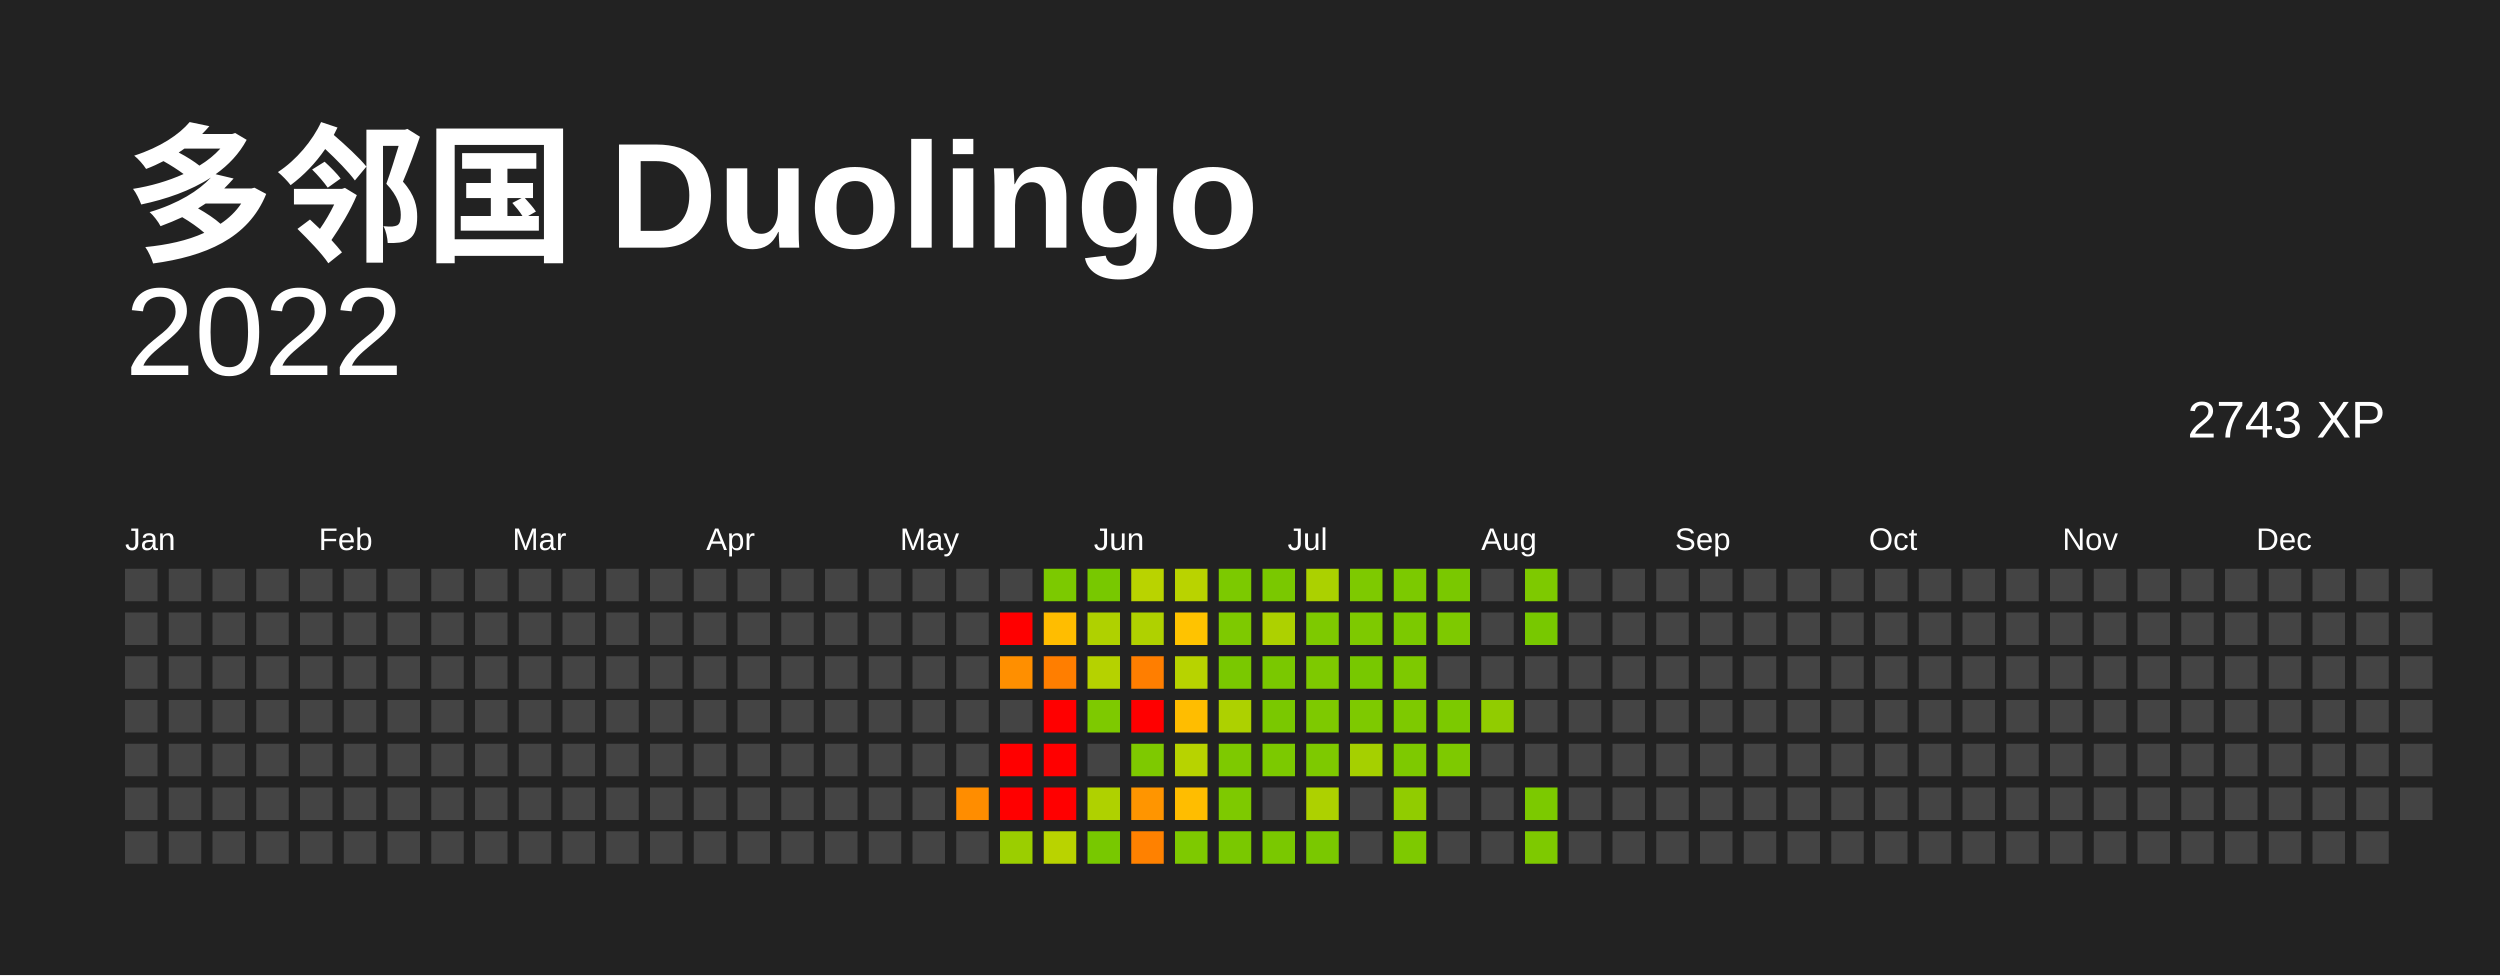
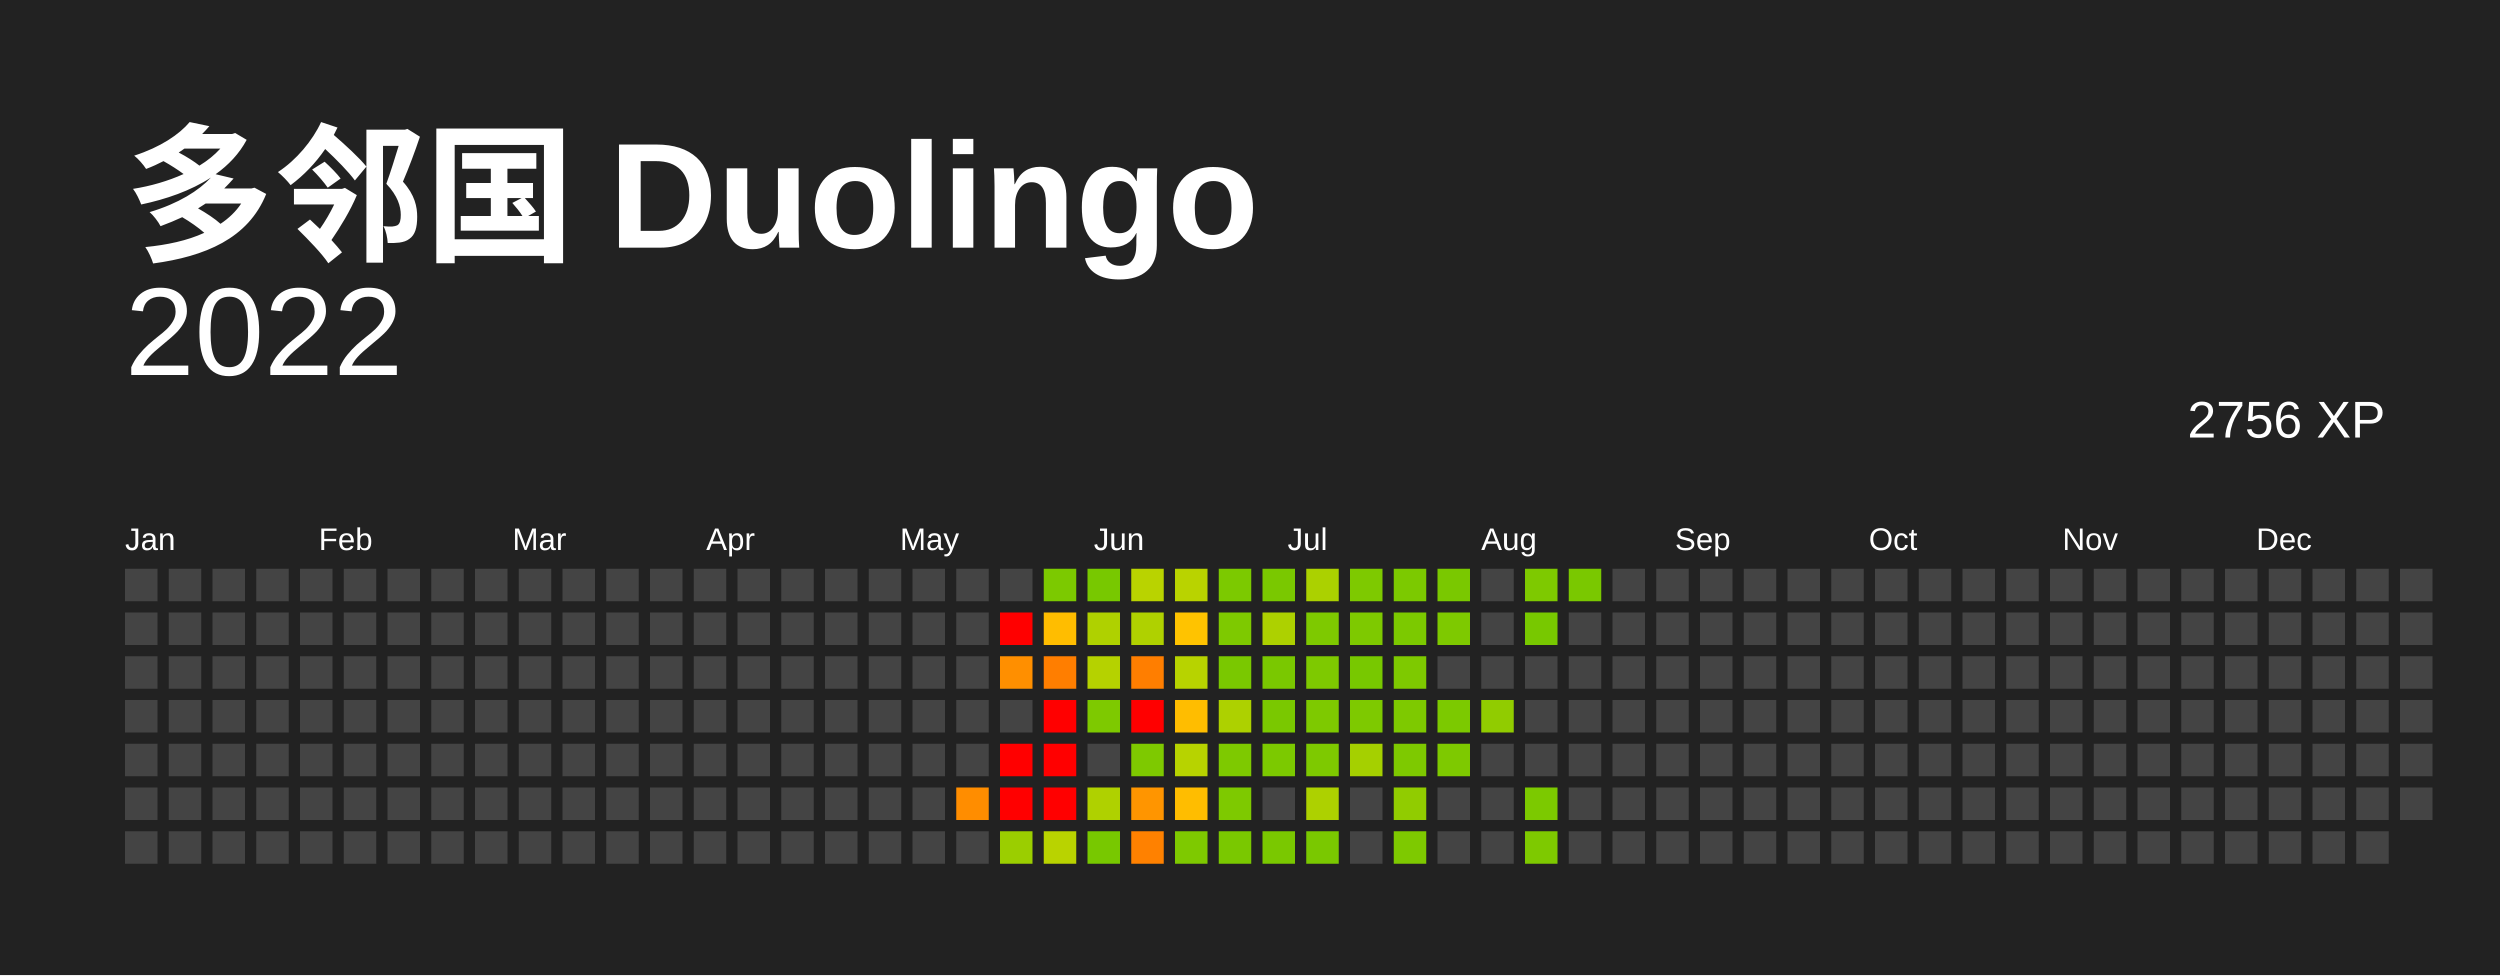
<svg xmlns="http://www.w3.org/2000/svg" baseProfile="full" height="78mm" version="1.1" viewBox="0,0,200,78" width="200mm">
  <defs />
  <rect fill="#222222" height="78" width="200" x="0" y="0" />
  <text fill="#FFFFFF" style="font-size:12px; font-family:Arial; font-weight:bold;" x="10" y="20"> 多邻国 Duolingo</text>
  <text alignment-baseline="hanging" fill="#FFFFFF" style="font-size:10.0px; font-family:Arial;" x="10" y="30">2022</text>
-   <text alignment-baseline="hanging" fill="#FFFFFF" style="font-size:4.125px; font-family:Arial;" x="175" y="35">2743 XP</text>
+   <text alignment-baseline="hanging" fill="#FFFFFF" style="font-size:4.125px; font-family:Arial;" x="175" y="35">2756 XP</text>
  <text fill="#FFFFFF" style="font-size:2.5px; font-family:Arial" x="10.0" y="44">Jan</text>
  <text fill="#FFFFFF" style="font-size:2.5px; font-family:Arial" x="25.5" y="44">Feb</text>
  <text fill="#FFFFFF" style="font-size:2.5px; font-family:Arial" x="41.0" y="44">Mar</text>
  <text fill="#FFFFFF" style="font-size:2.5px; font-family:Arial" x="56.5" y="44">Apr</text>
  <text fill="#FFFFFF" style="font-size:2.5px; font-family:Arial" x="72.0" y="44">May</text>
  <text fill="#FFFFFF" style="font-size:2.5px; font-family:Arial" x="87.5" y="44">Jun</text>
  <text fill="#FFFFFF" style="font-size:2.5px; font-family:Arial" x="103.0" y="44">Jul</text>
  <text fill="#FFFFFF" style="font-size:2.5px; font-family:Arial" x="118.5" y="44">Aug</text>
  <text fill="#FFFFFF" style="font-size:2.5px; font-family:Arial" x="134.0" y="44">Sep</text>
  <text fill="#FFFFFF" style="font-size:2.5px; font-family:Arial" x="149.5" y="44">Oct</text>
  <text fill="#FFFFFF" style="font-size:2.5px; font-family:Arial" x="165.0" y="44">Nov</text>
  <text fill="#FFFFFF" style="font-size:2.5px; font-family:Arial" x="180.5" y="44">Dec</text>
  <rect fill="#444444" height="2.6" width="2.6" x="10.0" y="45.5" />
  <rect fill="#444444" height="2.6" width="2.6" x="10.0" y="49.0" />
  <rect fill="#444444" height="2.6" width="2.6" x="10.0" y="52.5" />
  <rect fill="#444444" height="2.6" width="2.6" x="10.0" y="56.0" />
  <rect fill="#444444" height="2.6" width="2.6" x="10.0" y="59.5" />
  <rect fill="#444444" height="2.6" width="2.6" x="10.0" y="63.0" />
  <rect fill="#444444" height="2.6" width="2.6" x="10.0" y="66.5" />
  <rect fill="#444444" height="2.6" width="2.6" x="13.5" y="45.5" />
  <rect fill="#444444" height="2.6" width="2.6" x="13.5" y="49.0" />
  <rect fill="#444444" height="2.6" width="2.6" x="13.5" y="52.5" />
  <rect fill="#444444" height="2.6" width="2.6" x="13.5" y="56.0" />
  <rect fill="#444444" height="2.6" width="2.6" x="13.5" y="59.5" />
  <rect fill="#444444" height="2.6" width="2.6" x="13.5" y="63.0" />
  <rect fill="#444444" height="2.6" width="2.6" x="13.5" y="66.5" />
  <rect fill="#444444" height="2.6" width="2.6" x="17.0" y="45.5" />
  <rect fill="#444444" height="2.6" width="2.6" x="17.0" y="49.0" />
  <rect fill="#444444" height="2.6" width="2.6" x="17.0" y="52.5" />
  <rect fill="#444444" height="2.6" width="2.6" x="17.0" y="56.0" />
  <rect fill="#444444" height="2.6" width="2.6" x="17.0" y="59.5" />
  <rect fill="#444444" height="2.6" width="2.6" x="17.0" y="63.0" />
  <rect fill="#444444" height="2.6" width="2.6" x="17.0" y="66.5" />
  <rect fill="#444444" height="2.6" width="2.6" x="20.5" y="45.5" />
  <rect fill="#444444" height="2.6" width="2.6" x="20.5" y="49.0" />
  <rect fill="#444444" height="2.6" width="2.6" x="20.5" y="52.5" />
  <rect fill="#444444" height="2.6" width="2.6" x="20.5" y="56.0" />
  <rect fill="#444444" height="2.6" width="2.6" x="20.5" y="59.5" />
  <rect fill="#444444" height="2.6" width="2.6" x="20.5" y="63.0" />
  <rect fill="#444444" height="2.6" width="2.6" x="20.5" y="66.5" />
  <rect fill="#444444" height="2.6" width="2.6" x="24.0" y="45.5" />
  <rect fill="#444444" height="2.6" width="2.6" x="24.0" y="49.0" />
  <rect fill="#444444" height="2.6" width="2.6" x="24.0" y="52.5" />
  <rect fill="#444444" height="2.6" width="2.6" x="24.0" y="56.0" />
  <rect fill="#444444" height="2.6" width="2.6" x="24.0" y="59.5" />
  <rect fill="#444444" height="2.6" width="2.6" x="24.0" y="63.0" />
  <rect fill="#444444" height="2.6" width="2.6" x="24.0" y="66.5" />
  <rect fill="#444444" height="2.6" width="2.6" x="27.5" y="45.5" />
  <rect fill="#444444" height="2.6" width="2.6" x="27.5" y="49.0" />
  <rect fill="#444444" height="2.6" width="2.6" x="27.5" y="52.5" />
  <rect fill="#444444" height="2.6" width="2.6" x="27.5" y="56.0" />
  <rect fill="#444444" height="2.6" width="2.6" x="27.5" y="59.5" />
  <rect fill="#444444" height="2.6" width="2.6" x="27.5" y="63.0" />
  <rect fill="#444444" height="2.6" width="2.6" x="27.5" y="66.5" />
  <rect fill="#444444" height="2.6" width="2.6" x="31.0" y="45.5" />
  <rect fill="#444444" height="2.6" width="2.6" x="31.0" y="49.0" />
  <rect fill="#444444" height="2.6" width="2.6" x="31.0" y="52.5" />
  <rect fill="#444444" height="2.6" width="2.6" x="31.0" y="56.0" />
  <rect fill="#444444" height="2.6" width="2.6" x="31.0" y="59.5" />
  <rect fill="#444444" height="2.6" width="2.6" x="31.0" y="63.0" />
  <rect fill="#444444" height="2.6" width="2.6" x="31.0" y="66.5" />
  <rect fill="#444444" height="2.6" width="2.6" x="34.5" y="45.5" />
  <rect fill="#444444" height="2.6" width="2.6" x="34.5" y="49.0" />
  <rect fill="#444444" height="2.6" width="2.6" x="34.5" y="52.5" />
  <rect fill="#444444" height="2.6" width="2.6" x="34.5" y="56.0" />
  <rect fill="#444444" height="2.6" width="2.6" x="34.5" y="59.5" />
  <rect fill="#444444" height="2.6" width="2.6" x="34.5" y="63.0" />
  <rect fill="#444444" height="2.6" width="2.6" x="34.5" y="66.5" />
  <rect fill="#444444" height="2.6" width="2.6" x="38.0" y="45.5" />
  <rect fill="#444444" height="2.6" width="2.6" x="38.0" y="49.0" />
  <rect fill="#444444" height="2.6" width="2.6" x="38.0" y="52.5" />
  <rect fill="#444444" height="2.6" width="2.6" x="38.0" y="56.0" />
  <rect fill="#444444" height="2.6" width="2.6" x="38.0" y="59.5" />
  <rect fill="#444444" height="2.6" width="2.6" x="38.0" y="63.0" />
  <rect fill="#444444" height="2.6" width="2.6" x="38.0" y="66.5" />
  <rect fill="#444444" height="2.6" width="2.6" x="41.5" y="45.5" />
  <rect fill="#444444" height="2.6" width="2.6" x="41.5" y="49.0" />
  <rect fill="#444444" height="2.6" width="2.6" x="41.5" y="52.5" />
  <rect fill="#444444" height="2.6" width="2.6" x="41.5" y="56.0" />
  <rect fill="#444444" height="2.6" width="2.6" x="41.5" y="59.5" />
  <rect fill="#444444" height="2.6" width="2.6" x="41.5" y="63.0" />
  <rect fill="#444444" height="2.6" width="2.6" x="41.5" y="66.5" />
  <rect fill="#444444" height="2.6" width="2.6" x="45.0" y="45.5" />
  <rect fill="#444444" height="2.6" width="2.6" x="45.0" y="49.0" />
  <rect fill="#444444" height="2.6" width="2.6" x="45.0" y="52.5" />
  <rect fill="#444444" height="2.6" width="2.6" x="45.0" y="56.0" />
  <rect fill="#444444" height="2.6" width="2.6" x="45.0" y="59.5" />
  <rect fill="#444444" height="2.6" width="2.6" x="45.0" y="63.0" />
  <rect fill="#444444" height="2.6" width="2.6" x="45.0" y="66.5" />
  <rect fill="#444444" height="2.6" width="2.6" x="48.5" y="45.5" />
  <rect fill="#444444" height="2.6" width="2.6" x="48.5" y="49.0" />
  <rect fill="#444444" height="2.6" width="2.6" x="48.5" y="52.5" />
  <rect fill="#444444" height="2.6" width="2.6" x="48.5" y="56.0" />
  <rect fill="#444444" height="2.6" width="2.6" x="48.5" y="59.5" />
  <rect fill="#444444" height="2.6" width="2.6" x="48.5" y="63.0" />
  <rect fill="#444444" height="2.6" width="2.6" x="48.5" y="66.5" />
  <rect fill="#444444" height="2.6" width="2.6" x="52.0" y="45.5" />
  <rect fill="#444444" height="2.6" width="2.6" x="52.0" y="49.0" />
  <rect fill="#444444" height="2.6" width="2.6" x="52.0" y="52.5" />
  <rect fill="#444444" height="2.6" width="2.6" x="52.0" y="56.0" />
  <rect fill="#444444" height="2.6" width="2.6" x="52.0" y="59.5" />
  <rect fill="#444444" height="2.6" width="2.6" x="52.0" y="63.0" />
  <rect fill="#444444" height="2.6" width="2.6" x="52.0" y="66.5" />
  <rect fill="#444444" height="2.6" width="2.6" x="55.5" y="45.5" />
  <rect fill="#444444" height="2.6" width="2.6" x="55.5" y="49.0" />
  <rect fill="#444444" height="2.6" width="2.6" x="55.5" y="52.5" />
  <rect fill="#444444" height="2.6" width="2.6" x="55.5" y="56.0" />
  <rect fill="#444444" height="2.6" width="2.6" x="55.5" y="59.5" />
  <rect fill="#444444" height="2.6" width="2.6" x="55.5" y="63.0" />
  <rect fill="#444444" height="2.6" width="2.6" x="55.5" y="66.5" />
  <rect fill="#444444" height="2.6" width="2.6" x="59.0" y="45.5" />
  <rect fill="#444444" height="2.6" width="2.6" x="59.0" y="49.0" />
  <rect fill="#444444" height="2.6" width="2.6" x="59.0" y="52.5" />
  <rect fill="#444444" height="2.6" width="2.6" x="59.0" y="56.0" />
  <rect fill="#444444" height="2.6" width="2.6" x="59.0" y="59.5" />
  <rect fill="#444444" height="2.6" width="2.6" x="59.0" y="63.0" />
  <rect fill="#444444" height="2.6" width="2.6" x="59.0" y="66.5" />
  <rect fill="#444444" height="2.6" width="2.6" x="62.5" y="45.5" />
  <rect fill="#444444" height="2.6" width="2.6" x="62.5" y="49.0" />
  <rect fill="#444444" height="2.6" width="2.6" x="62.5" y="52.5" />
  <rect fill="#444444" height="2.6" width="2.6" x="62.5" y="56.0" />
  <rect fill="#444444" height="2.6" width="2.6" x="62.5" y="59.5" />
  <rect fill="#444444" height="2.6" width="2.6" x="62.5" y="63.0" />
  <rect fill="#444444" height="2.6" width="2.6" x="62.5" y="66.5" />
  <rect fill="#444444" height="2.6" width="2.6" x="66.0" y="45.5" />
  <rect fill="#444444" height="2.6" width="2.6" x="66.0" y="49.0" />
  <rect fill="#444444" height="2.6" width="2.6" x="66.0" y="52.5" />
  <rect fill="#444444" height="2.6" width="2.6" x="66.0" y="56.0" />
  <rect fill="#444444" height="2.6" width="2.6" x="66.0" y="59.5" />
  <rect fill="#444444" height="2.6" width="2.6" x="66.0" y="63.0" />
  <rect fill="#444444" height="2.6" width="2.6" x="66.0" y="66.5" />
  <rect fill="#444444" height="2.6" width="2.6" x="69.5" y="45.5" />
  <rect fill="#444444" height="2.6" width="2.6" x="69.5" y="49.0" />
  <rect fill="#444444" height="2.6" width="2.6" x="69.5" y="52.5" />
  <rect fill="#444444" height="2.6" width="2.6" x="69.5" y="56.0" />
  <rect fill="#444444" height="2.6" width="2.6" x="69.5" y="59.5" />
  <rect fill="#444444" height="2.6" width="2.6" x="69.5" y="63.0" />
  <rect fill="#444444" height="2.6" width="2.6" x="69.5" y="66.5" />
  <rect fill="#444444" height="2.6" width="2.6" x="73.0" y="45.5" />
  <rect fill="#444444" height="2.6" width="2.6" x="73.0" y="49.0" />
  <rect fill="#444444" height="2.6" width="2.6" x="73.0" y="52.5" />
  <rect fill="#444444" height="2.6" width="2.6" x="73.0" y="56.0" />
  <rect fill="#444444" height="2.6" width="2.6" x="73.0" y="59.5" />
  <rect fill="#444444" height="2.6" width="2.6" x="73.0" y="63.0" />
  <rect fill="#444444" height="2.6" width="2.6" x="73.0" y="66.5" />
  <rect fill="#444444" height="2.6" width="2.6" x="76.5" y="45.5" />
  <rect fill="#444444" height="2.6" width="2.6" x="76.5" y="49.0" />
  <rect fill="#444444" height="2.6" width="2.6" x="76.5" y="52.5" />
  <rect fill="#444444" height="2.6" width="2.6" x="76.5" y="56.0" />
  <rect fill="#444444" height="2.6" width="2.6" x="76.5" y="59.5" />
  <rect fill="#ff8d00" height="2.6" width="2.6" x="76.5" y="63.0" />
  <rect fill="#444444" height="2.6" width="2.6" x="76.5" y="66.5" />
  <rect fill="#444444" height="2.6" width="2.6" x="80.0" y="45.5" />
  <rect fill="red" height="2.6" width="2.6" x="80.0" y="49.0" />
  <rect fill="#ff8f00" height="2.6" width="2.6" x="80.0" y="52.5" />
  <rect fill="#444444" height="2.6" width="2.6" x="80.0" y="56.0" />
  <rect fill="red" height="2.6" width="2.6" x="80.0" y="59.5" />
  <rect fill="red" height="2.6" width="2.6" x="80.0" y="63.0" />
  <rect fill="#9bce00" height="2.6" width="2.6" x="80.0" y="66.5" />
  <rect fill="#7cc900" height="2.6" width="2.6" x="83.5" y="45.5" />
  <rect fill="#ffbd00" height="2.6" width="2.6" x="83.5" y="49.0" />
  <rect fill="#ff7e00" height="2.6" width="2.6" x="83.5" y="52.5" />
  <rect fill="red" height="2.6" width="2.6" x="83.5" y="56.0" />
  <rect fill="red" height="2.6" width="2.6" x="83.5" y="59.5" />
  <rect fill="red" height="2.6" width="2.6" x="83.5" y="63.0" />
  <rect fill="#b9d300" height="2.6" width="2.6" x="83.5" y="66.5" />
  <rect fill="#78c800" height="2.6" width="2.6" x="87.0" y="45.5" />
  <rect fill="#afd100" height="2.6" width="2.6" x="87.0" y="49.0" />
  <rect fill="#b5d200" height="2.6" width="2.6" x="87.0" y="52.5" />
  <rect fill="#7ec900" height="2.6" width="2.6" x="87.0" y="56.0" />
  <rect fill="#444444" height="2.6" width="2.6" x="87.0" y="59.5" />
  <rect fill="#afd100" height="2.6" width="2.6" x="87.0" y="63.0" />
  <rect fill="#78c800" height="2.6" width="2.6" x="87.0" y="66.5" />
  <rect fill="#b9d300" height="2.6" width="2.6" x="90.5" y="45.5" />
  <rect fill="#afd100" height="2.6" width="2.6" x="90.5" y="49.0" />
  <rect fill="#ff7e00" height="2.6" width="2.6" x="90.5" y="52.5" />
  <rect fill="red" height="2.6" width="2.6" x="90.5" y="56.0" />
  <rect fill="#7ec900" height="2.6" width="2.6" x="90.5" y="59.5" />
  <rect fill="#ff9500" height="2.6" width="2.6" x="90.5" y="63.0" />
  <rect fill="#ff8100" height="2.6" width="2.6" x="90.5" y="66.5" />
  <rect fill="#b9d300" height="2.6" width="2.6" x="94.0" y="45.5" />
  <rect fill="#ffc300" height="2.6" width="2.6" x="94.0" y="49.0" />
  <rect fill="#b7d300" height="2.6" width="2.6" x="94.0" y="52.5" />
  <rect fill="#ffbd00" height="2.6" width="2.6" x="94.0" y="56.0" />
  <rect fill="#b7d300" height="2.6" width="2.6" x="94.0" y="59.5" />
  <rect fill="#ffbd00" height="2.6" width="2.6" x="94.0" y="63.0" />
  <rect fill="#7ec900" height="2.6" width="2.6" x="94.0" y="66.5" />
  <rect fill="#7cc900" height="2.6" width="2.6" x="97.5" y="45.5" />
  <rect fill="#7ec900" height="2.6" width="2.6" x="97.5" y="49.0" />
  <rect fill="#7ac800" height="2.6" width="2.6" x="97.5" y="52.5" />
  <rect fill="#add100" height="2.6" width="2.6" x="97.5" y="56.0" />
  <rect fill="#7ec900" height="2.6" width="2.6" x="97.5" y="59.5" />
  <rect fill="#7ec900" height="2.6" width="2.6" x="97.5" y="63.0" />
  <rect fill="#7ac800" height="2.6" width="2.6" x="97.5" y="66.5" />
  <rect fill="#7ac800" height="2.6" width="2.6" x="101.0" y="45.5" />
  <rect fill="#add100" height="2.6" width="2.6" x="101.0" y="49.0" />
  <rect fill="#7ac800" height="2.6" width="2.6" x="101.0" y="52.5" />
  <rect fill="#7ac800" height="2.6" width="2.6" x="101.0" y="56.0" />
  <rect fill="#7cc900" height="2.6" width="2.6" x="101.0" y="59.5" />
  <rect fill="#444444" height="2.6" width="2.6" x="101.0" y="63.0" />
  <rect fill="#7ac800" height="2.6" width="2.6" x="101.0" y="66.5" />
  <rect fill="#abd100" height="2.6" width="2.6" x="104.5" y="45.5" />
  <rect fill="#7ec900" height="2.6" width="2.6" x="104.5" y="49.0" />
  <rect fill="#7ec900" height="2.6" width="2.6" x="104.5" y="52.5" />
  <rect fill="#7ec900" height="2.6" width="2.6" x="104.5" y="56.0" />
  <rect fill="#7ec900" height="2.6" width="2.6" x="104.5" y="59.5" />
  <rect fill="#add100" height="2.6" width="2.6" x="104.5" y="63.0" />
  <rect fill="#7ac800" height="2.6" width="2.6" x="104.5" y="66.5" />
  <rect fill="#7ec900" height="2.6" width="2.6" x="108.0" y="45.5" />
  <rect fill="#7ec900" height="2.6" width="2.6" x="108.0" y="49.0" />
  <rect fill="#78c800" height="2.6" width="2.6" x="108.0" y="52.5" />
  <rect fill="#7ec900" height="2.6" width="2.6" x="108.0" y="56.0" />
  <rect fill="#a5d000" height="2.6" width="2.6" x="108.0" y="59.5" />
  <rect fill="#444444" height="2.6" width="2.6" x="108.0" y="63.0" />
  <rect fill="#444444" height="2.6" width="2.6" x="108.0" y="66.5" />
  <rect fill="#7cc900" height="2.6" width="2.6" x="111.5" y="45.5" />
  <rect fill="#7cc900" height="2.6" width="2.6" x="111.5" y="49.0" />
  <rect fill="#7ec900" height="2.6" width="2.6" x="111.5" y="52.5" />
  <rect fill="#7ec900" height="2.6" width="2.6" x="111.5" y="56.0" />
  <rect fill="#7ec900" height="2.6" width="2.6" x="111.5" y="59.5" />
  <rect fill="#91cc00" height="2.6" width="2.6" x="111.5" y="63.0" />
  <rect fill="#7ec900" height="2.6" width="2.6" x="111.5" y="66.5" />
  <rect fill="#7ac800" height="2.6" width="2.6" x="115.0" y="45.5" />
  <rect fill="#7ec900" height="2.6" width="2.6" x="115.0" y="49.0" />
  <rect fill="#444444" height="2.6" width="2.6" x="115.0" y="52.5" />
  <rect fill="#7cc900" height="2.6" width="2.6" x="115.0" y="56.0" />
  <rect fill="#7ec900" height="2.6" width="2.6" x="115.0" y="59.5" />
  <rect fill="#444444" height="2.6" width="2.6" x="115.0" y="63.0" />
  <rect fill="#444444" height="2.6" width="2.6" x="115.0" y="66.5" />
  <rect fill="#444444" height="2.6" width="2.6" x="118.5" y="45.5" />
  <rect fill="#444444" height="2.6" width="2.6" x="118.5" y="49.0" />
  <rect fill="#444444" height="2.6" width="2.6" x="118.5" y="52.5" />
  <rect fill="#91cc00" height="2.6" width="2.6" x="118.5" y="56.0" />
  <rect fill="#444444" height="2.6" width="2.6" x="118.5" y="59.5" />
  <rect fill="#444444" height="2.6" width="2.6" x="118.5" y="63.0" />
  <rect fill="#444444" height="2.6" width="2.6" x="118.5" y="66.5" />
  <rect fill="#7ec900" height="2.6" width="2.6" x="122.0" y="45.5" />
  <rect fill="#78c800" height="2.6" width="2.6" x="122.0" y="49.0" />
  <rect fill="#444444" height="2.6" width="2.6" x="122.0" y="52.5" />
  <rect fill="#444444" height="2.6" width="2.6" x="122.0" y="56.0" />
  <rect fill="#444444" height="2.6" width="2.6" x="122.0" y="59.5" />
  <rect fill="#7cc900" height="2.6" width="2.6" x="122.0" y="63.0" />
  <rect fill="#7ec900" height="2.6" width="2.6" x="122.0" y="66.5" />
-   <rect fill="#444444" height="2.6" width="2.6" x="125.5" y="45.5" />
+   <rect fill="#7ac800" height="2.6" width="2.6" x="125.5" y="45.5" />
  <rect fill="#444444" height="2.6" width="2.6" x="125.5" y="49.0" />
  <rect fill="#444444" height="2.6" width="2.6" x="125.5" y="52.5" />
  <rect fill="#444444" height="2.6" width="2.6" x="125.5" y="56.0" />
  <rect fill="#444444" height="2.6" width="2.6" x="125.5" y="59.5" />
  <rect fill="#444444" height="2.6" width="2.6" x="125.5" y="63.0" />
  <rect fill="#444444" height="2.6" width="2.6" x="125.5" y="66.5" />
  <rect fill="#444444" height="2.6" width="2.6" x="129.0" y="45.5" />
  <rect fill="#444444" height="2.6" width="2.6" x="129.0" y="49.0" />
  <rect fill="#444444" height="2.6" width="2.6" x="129.0" y="52.5" />
  <rect fill="#444444" height="2.6" width="2.6" x="129.0" y="56.0" />
  <rect fill="#444444" height="2.6" width="2.6" x="129.0" y="59.5" />
  <rect fill="#444444" height="2.6" width="2.6" x="129.0" y="63.0" />
  <rect fill="#444444" height="2.6" width="2.6" x="129.0" y="66.5" />
  <rect fill="#444444" height="2.6" width="2.6" x="132.5" y="45.5" />
  <rect fill="#444444" height="2.6" width="2.6" x="132.5" y="49.0" />
  <rect fill="#444444" height="2.6" width="2.6" x="132.5" y="52.5" />
  <rect fill="#444444" height="2.6" width="2.6" x="132.5" y="56.0" />
  <rect fill="#444444" height="2.6" width="2.6" x="132.5" y="59.5" />
  <rect fill="#444444" height="2.6" width="2.6" x="132.5" y="63.0" />
  <rect fill="#444444" height="2.6" width="2.6" x="132.5" y="66.5" />
  <rect fill="#444444" height="2.6" width="2.6" x="136.0" y="45.5" />
  <rect fill="#444444" height="2.6" width="2.6" x="136.0" y="49.0" />
  <rect fill="#444444" height="2.6" width="2.6" x="136.0" y="52.5" />
  <rect fill="#444444" height="2.6" width="2.6" x="136.0" y="56.0" />
  <rect fill="#444444" height="2.6" width="2.6" x="136.0" y="59.5" />
  <rect fill="#444444" height="2.6" width="2.6" x="136.0" y="63.0" />
  <rect fill="#444444" height="2.6" width="2.6" x="136.0" y="66.5" />
  <rect fill="#444444" height="2.6" width="2.6" x="139.5" y="45.5" />
  <rect fill="#444444" height="2.6" width="2.6" x="139.5" y="49.0" />
  <rect fill="#444444" height="2.6" width="2.6" x="139.5" y="52.5" />
  <rect fill="#444444" height="2.6" width="2.6" x="139.5" y="56.0" />
  <rect fill="#444444" height="2.6" width="2.6" x="139.5" y="59.5" />
  <rect fill="#444444" height="2.6" width="2.6" x="139.5" y="63.0" />
  <rect fill="#444444" height="2.6" width="2.6" x="139.5" y="66.5" />
  <rect fill="#444444" height="2.6" width="2.6" x="143.0" y="45.5" />
  <rect fill="#444444" height="2.6" width="2.6" x="143.0" y="49.0" />
  <rect fill="#444444" height="2.6" width="2.6" x="143.0" y="52.5" />
  <rect fill="#444444" height="2.6" width="2.6" x="143.0" y="56.0" />
  <rect fill="#444444" height="2.6" width="2.6" x="143.0" y="59.5" />
  <rect fill="#444444" height="2.6" width="2.6" x="143.0" y="63.0" />
  <rect fill="#444444" height="2.6" width="2.6" x="143.0" y="66.5" />
  <rect fill="#444444" height="2.6" width="2.6" x="146.5" y="45.5" />
  <rect fill="#444444" height="2.6" width="2.6" x="146.5" y="49.0" />
  <rect fill="#444444" height="2.6" width="2.6" x="146.5" y="52.5" />
  <rect fill="#444444" height="2.6" width="2.6" x="146.5" y="56.0" />
  <rect fill="#444444" height="2.6" width="2.6" x="146.5" y="59.5" />
  <rect fill="#444444" height="2.6" width="2.6" x="146.5" y="63.0" />
  <rect fill="#444444" height="2.6" width="2.6" x="146.5" y="66.5" />
  <rect fill="#444444" height="2.6" width="2.6" x="150.0" y="45.5" />
  <rect fill="#444444" height="2.6" width="2.6" x="150.0" y="49.0" />
  <rect fill="#444444" height="2.6" width="2.6" x="150.0" y="52.5" />
  <rect fill="#444444" height="2.6" width="2.6" x="150.0" y="56.0" />
  <rect fill="#444444" height="2.6" width="2.6" x="150.0" y="59.5" />
  <rect fill="#444444" height="2.6" width="2.6" x="150.0" y="63.0" />
  <rect fill="#444444" height="2.6" width="2.6" x="150.0" y="66.5" />
  <rect fill="#444444" height="2.6" width="2.6" x="153.5" y="45.5" />
  <rect fill="#444444" height="2.6" width="2.6" x="153.5" y="49.0" />
  <rect fill="#444444" height="2.6" width="2.6" x="153.5" y="52.5" />
  <rect fill="#444444" height="2.6" width="2.6" x="153.5" y="56.0" />
  <rect fill="#444444" height="2.6" width="2.6" x="153.5" y="59.5" />
  <rect fill="#444444" height="2.6" width="2.6" x="153.5" y="63.0" />
  <rect fill="#444444" height="2.6" width="2.6" x="153.5" y="66.5" />
  <rect fill="#444444" height="2.6" width="2.6" x="157.0" y="45.5" />
  <rect fill="#444444" height="2.6" width="2.6" x="157.0" y="49.0" />
  <rect fill="#444444" height="2.6" width="2.6" x="157.0" y="52.5" />
  <rect fill="#444444" height="2.6" width="2.6" x="157.0" y="56.0" />
  <rect fill="#444444" height="2.6" width="2.6" x="157.0" y="59.5" />
  <rect fill="#444444" height="2.6" width="2.6" x="157.0" y="63.0" />
  <rect fill="#444444" height="2.6" width="2.6" x="157.0" y="66.5" />
  <rect fill="#444444" height="2.6" width="2.6" x="160.5" y="45.5" />
  <rect fill="#444444" height="2.6" width="2.6" x="160.5" y="49.0" />
  <rect fill="#444444" height="2.6" width="2.6" x="160.5" y="52.5" />
  <rect fill="#444444" height="2.6" width="2.6" x="160.5" y="56.0" />
  <rect fill="#444444" height="2.6" width="2.6" x="160.5" y="59.5" />
  <rect fill="#444444" height="2.6" width="2.6" x="160.5" y="63.0" />
  <rect fill="#444444" height="2.6" width="2.6" x="160.5" y="66.5" />
  <rect fill="#444444" height="2.6" width="2.6" x="164.0" y="45.5" />
  <rect fill="#444444" height="2.6" width="2.6" x="164.0" y="49.0" />
  <rect fill="#444444" height="2.6" width="2.6" x="164.0" y="52.5" />
  <rect fill="#444444" height="2.6" width="2.6" x="164.0" y="56.0" />
  <rect fill="#444444" height="2.6" width="2.6" x="164.0" y="59.5" />
  <rect fill="#444444" height="2.6" width="2.6" x="164.0" y="63.0" />
  <rect fill="#444444" height="2.6" width="2.6" x="164.0" y="66.5" />
  <rect fill="#444444" height="2.6" width="2.6" x="167.5" y="45.5" />
  <rect fill="#444444" height="2.6" width="2.6" x="167.5" y="49.0" />
  <rect fill="#444444" height="2.6" width="2.6" x="167.5" y="52.5" />
  <rect fill="#444444" height="2.6" width="2.6" x="167.5" y="56.0" />
  <rect fill="#444444" height="2.6" width="2.6" x="167.5" y="59.5" />
  <rect fill="#444444" height="2.6" width="2.6" x="167.5" y="63.0" />
  <rect fill="#444444" height="2.6" width="2.6" x="167.5" y="66.5" />
  <rect fill="#444444" height="2.6" width="2.6" x="171.0" y="45.5" />
  <rect fill="#444444" height="2.6" width="2.6" x="171.0" y="49.0" />
  <rect fill="#444444" height="2.6" width="2.6" x="171.0" y="52.5" />
  <rect fill="#444444" height="2.6" width="2.6" x="171.0" y="56.0" />
  <rect fill="#444444" height="2.6" width="2.6" x="171.0" y="59.5" />
  <rect fill="#444444" height="2.6" width="2.6" x="171.0" y="63.0" />
  <rect fill="#444444" height="2.6" width="2.6" x="171.0" y="66.5" />
  <rect fill="#444444" height="2.6" width="2.6" x="174.5" y="45.5" />
  <rect fill="#444444" height="2.6" width="2.6" x="174.5" y="49.0" />
  <rect fill="#444444" height="2.6" width="2.6" x="174.5" y="52.5" />
  <rect fill="#444444" height="2.6" width="2.6" x="174.5" y="56.0" />
  <rect fill="#444444" height="2.6" width="2.6" x="174.5" y="59.5" />
  <rect fill="#444444" height="2.6" width="2.6" x="174.5" y="63.0" />
  <rect fill="#444444" height="2.6" width="2.6" x="174.5" y="66.5" />
  <rect fill="#444444" height="2.6" width="2.6" x="178.0" y="45.5" />
  <rect fill="#444444" height="2.6" width="2.6" x="178.0" y="49.0" />
  <rect fill="#444444" height="2.6" width="2.6" x="178.0" y="52.5" />
  <rect fill="#444444" height="2.6" width="2.6" x="178.0" y="56.0" />
  <rect fill="#444444" height="2.6" width="2.6" x="178.0" y="59.5" />
  <rect fill="#444444" height="2.6" width="2.6" x="178.0" y="63.0" />
  <rect fill="#444444" height="2.6" width="2.6" x="178.0" y="66.5" />
  <rect fill="#444444" height="2.6" width="2.6" x="181.5" y="45.5" />
  <rect fill="#444444" height="2.6" width="2.6" x="181.5" y="49.0" />
  <rect fill="#444444" height="2.6" width="2.6" x="181.5" y="52.5" />
  <rect fill="#444444" height="2.6" width="2.6" x="181.5" y="56.0" />
  <rect fill="#444444" height="2.6" width="2.6" x="181.5" y="59.5" />
  <rect fill="#444444" height="2.6" width="2.6" x="181.5" y="63.0" />
  <rect fill="#444444" height="2.6" width="2.6" x="181.5" y="66.5" />
  <rect fill="#444444" height="2.6" width="2.6" x="185.0" y="45.5" />
  <rect fill="#444444" height="2.6" width="2.6" x="185.0" y="49.0" />
  <rect fill="#444444" height="2.6" width="2.6" x="185.0" y="52.5" />
  <rect fill="#444444" height="2.6" width="2.6" x="185.0" y="56.0" />
  <rect fill="#444444" height="2.6" width="2.6" x="185.0" y="59.5" />
  <rect fill="#444444" height="2.6" width="2.6" x="185.0" y="63.0" />
  <rect fill="#444444" height="2.6" width="2.6" x="185.0" y="66.5" />
  <rect fill="#444444" height="2.6" width="2.6" x="188.5" y="45.5" />
  <rect fill="#444444" height="2.6" width="2.6" x="188.5" y="49.0" />
  <rect fill="#444444" height="2.6" width="2.6" x="188.5" y="52.5" />
  <rect fill="#444444" height="2.6" width="2.6" x="188.5" y="56.0" />
  <rect fill="#444444" height="2.6" width="2.6" x="188.5" y="59.5" />
  <rect fill="#444444" height="2.6" width="2.6" x="188.5" y="63.0" />
  <rect fill="#444444" height="2.6" width="2.6" x="188.5" y="66.5" />
  <rect fill="#444444" height="2.6" width="2.6" x="192.0" y="45.5" />
  <rect fill="#444444" height="2.6" width="2.6" x="192.0" y="49.0" />
  <rect fill="#444444" height="2.6" width="2.6" x="192.0" y="52.5" />
  <rect fill="#444444" height="2.6" width="2.6" x="192.0" y="56.0" />
  <rect fill="#444444" height="2.6" width="2.6" x="192.0" y="59.5" />
  <rect fill="#444444" height="2.6" width="2.6" x="192.0" y="63.0" />
</svg>
